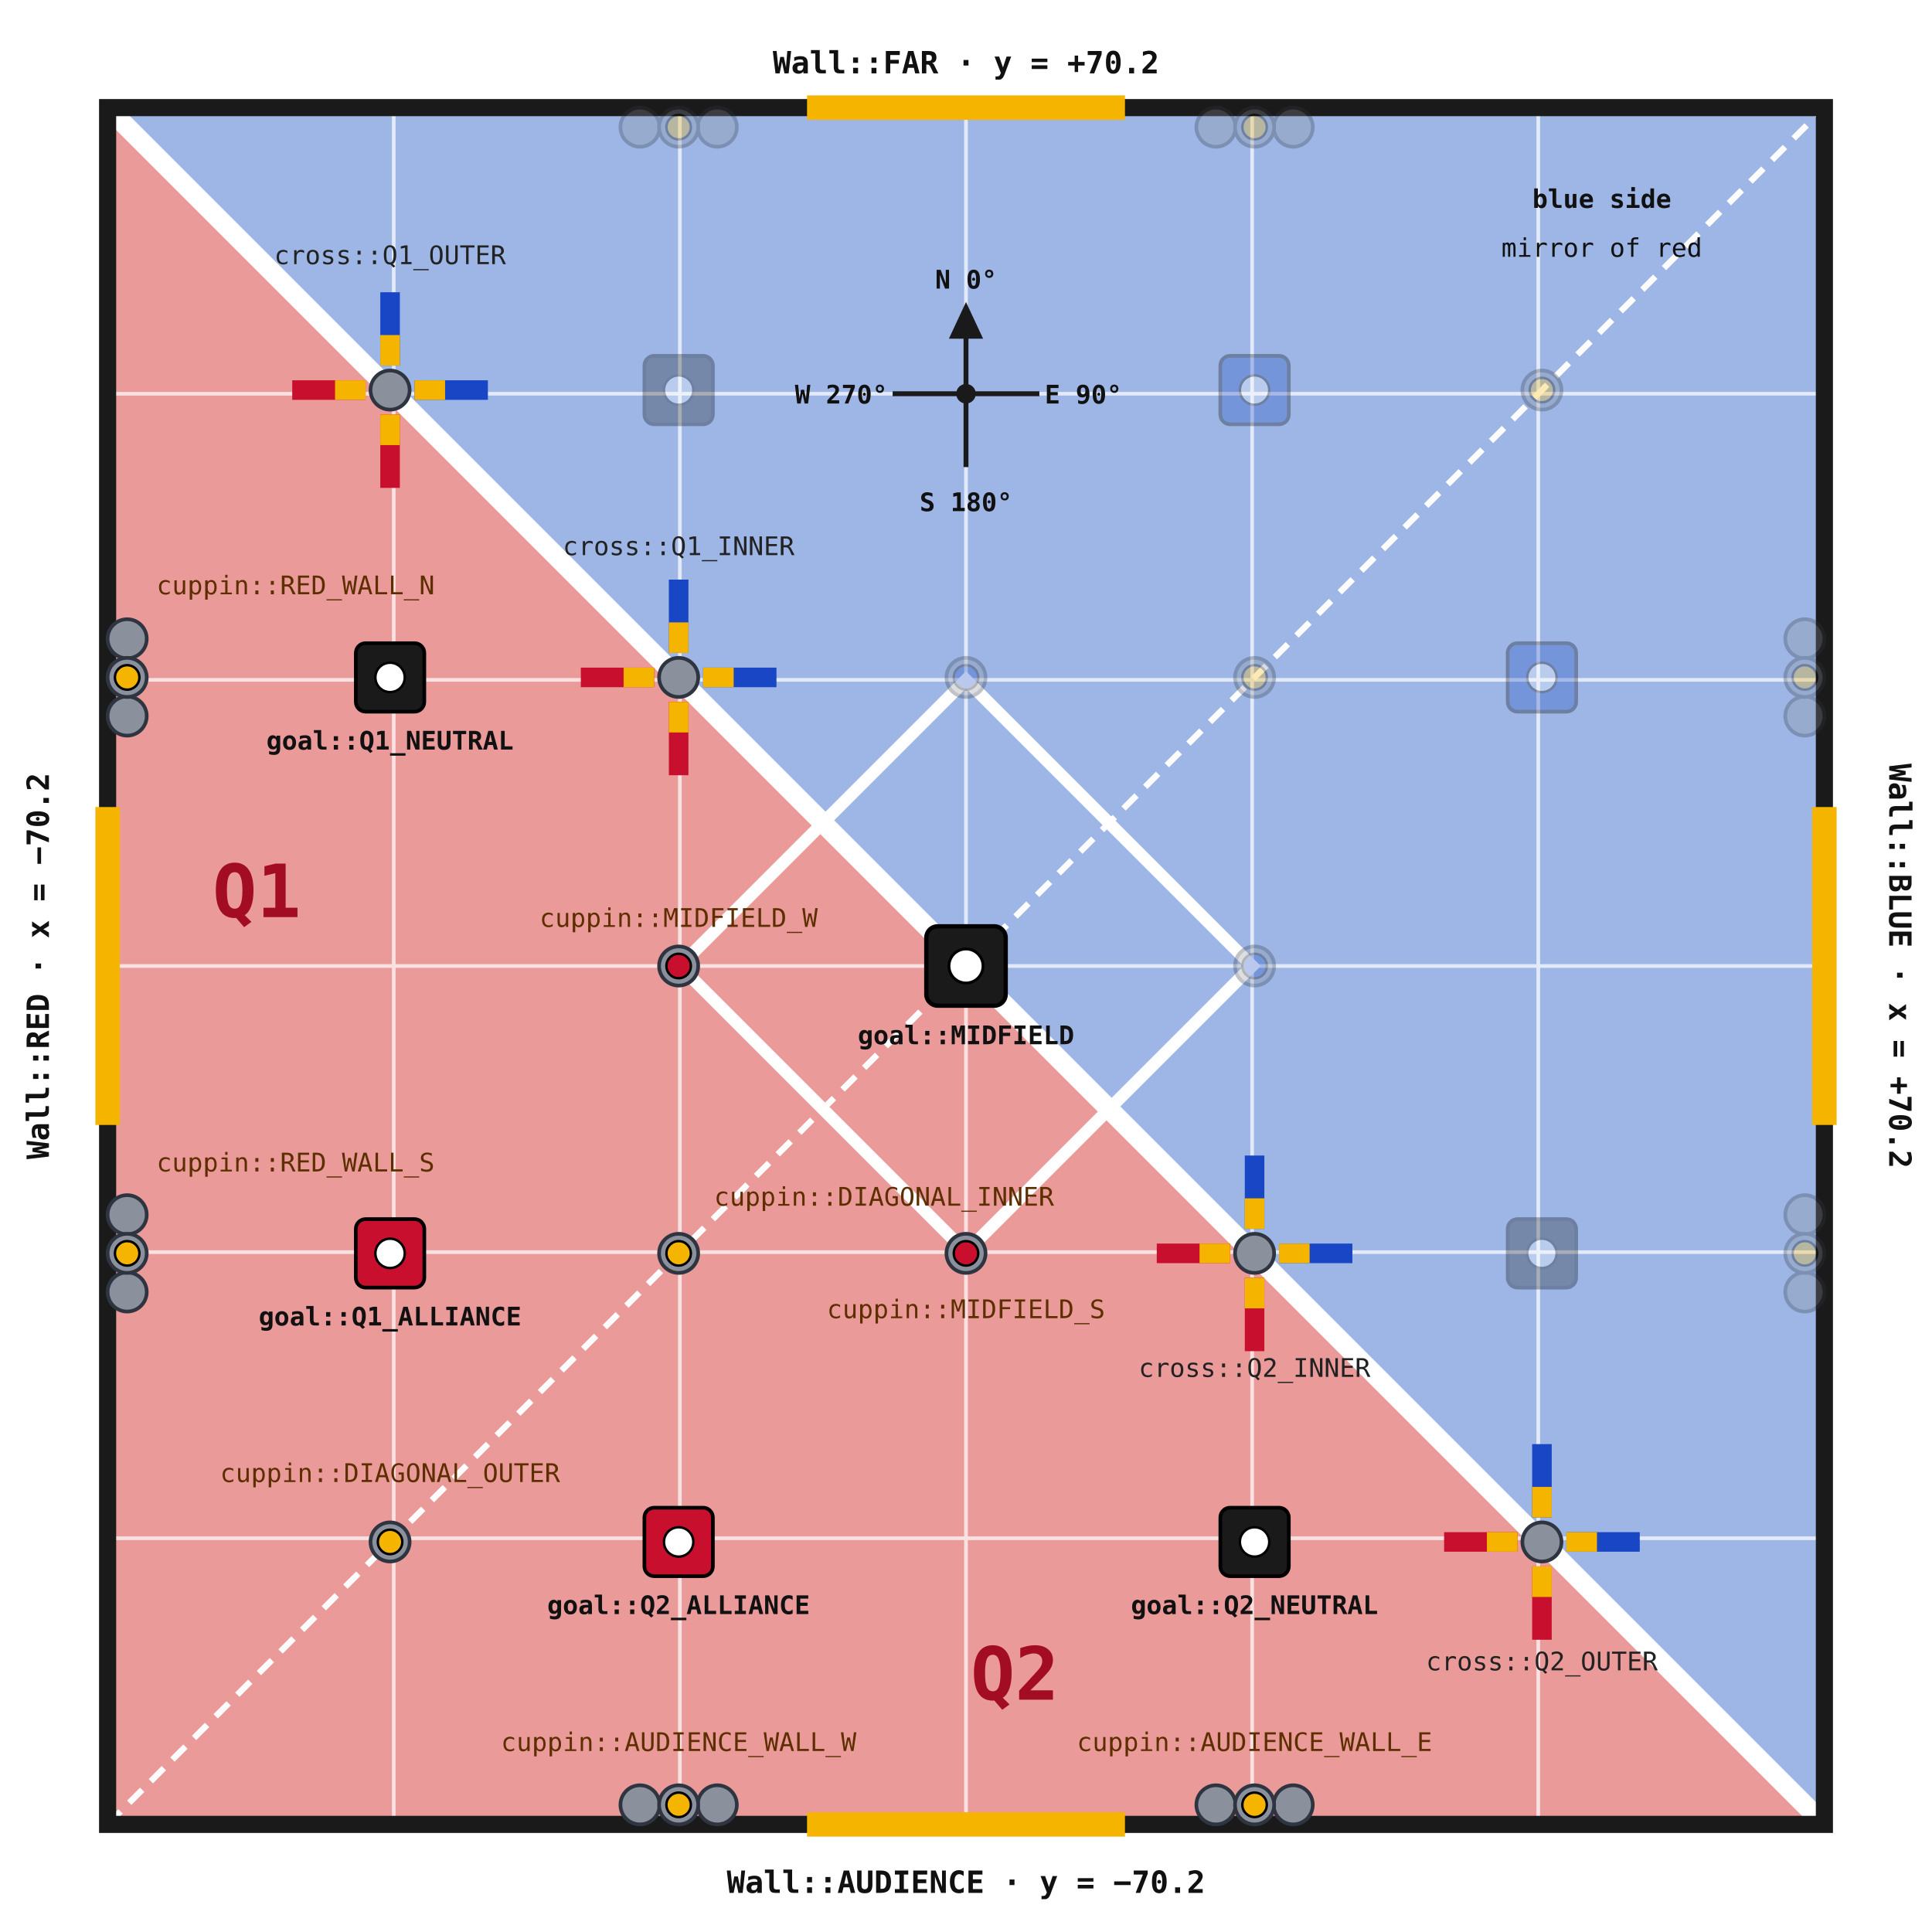
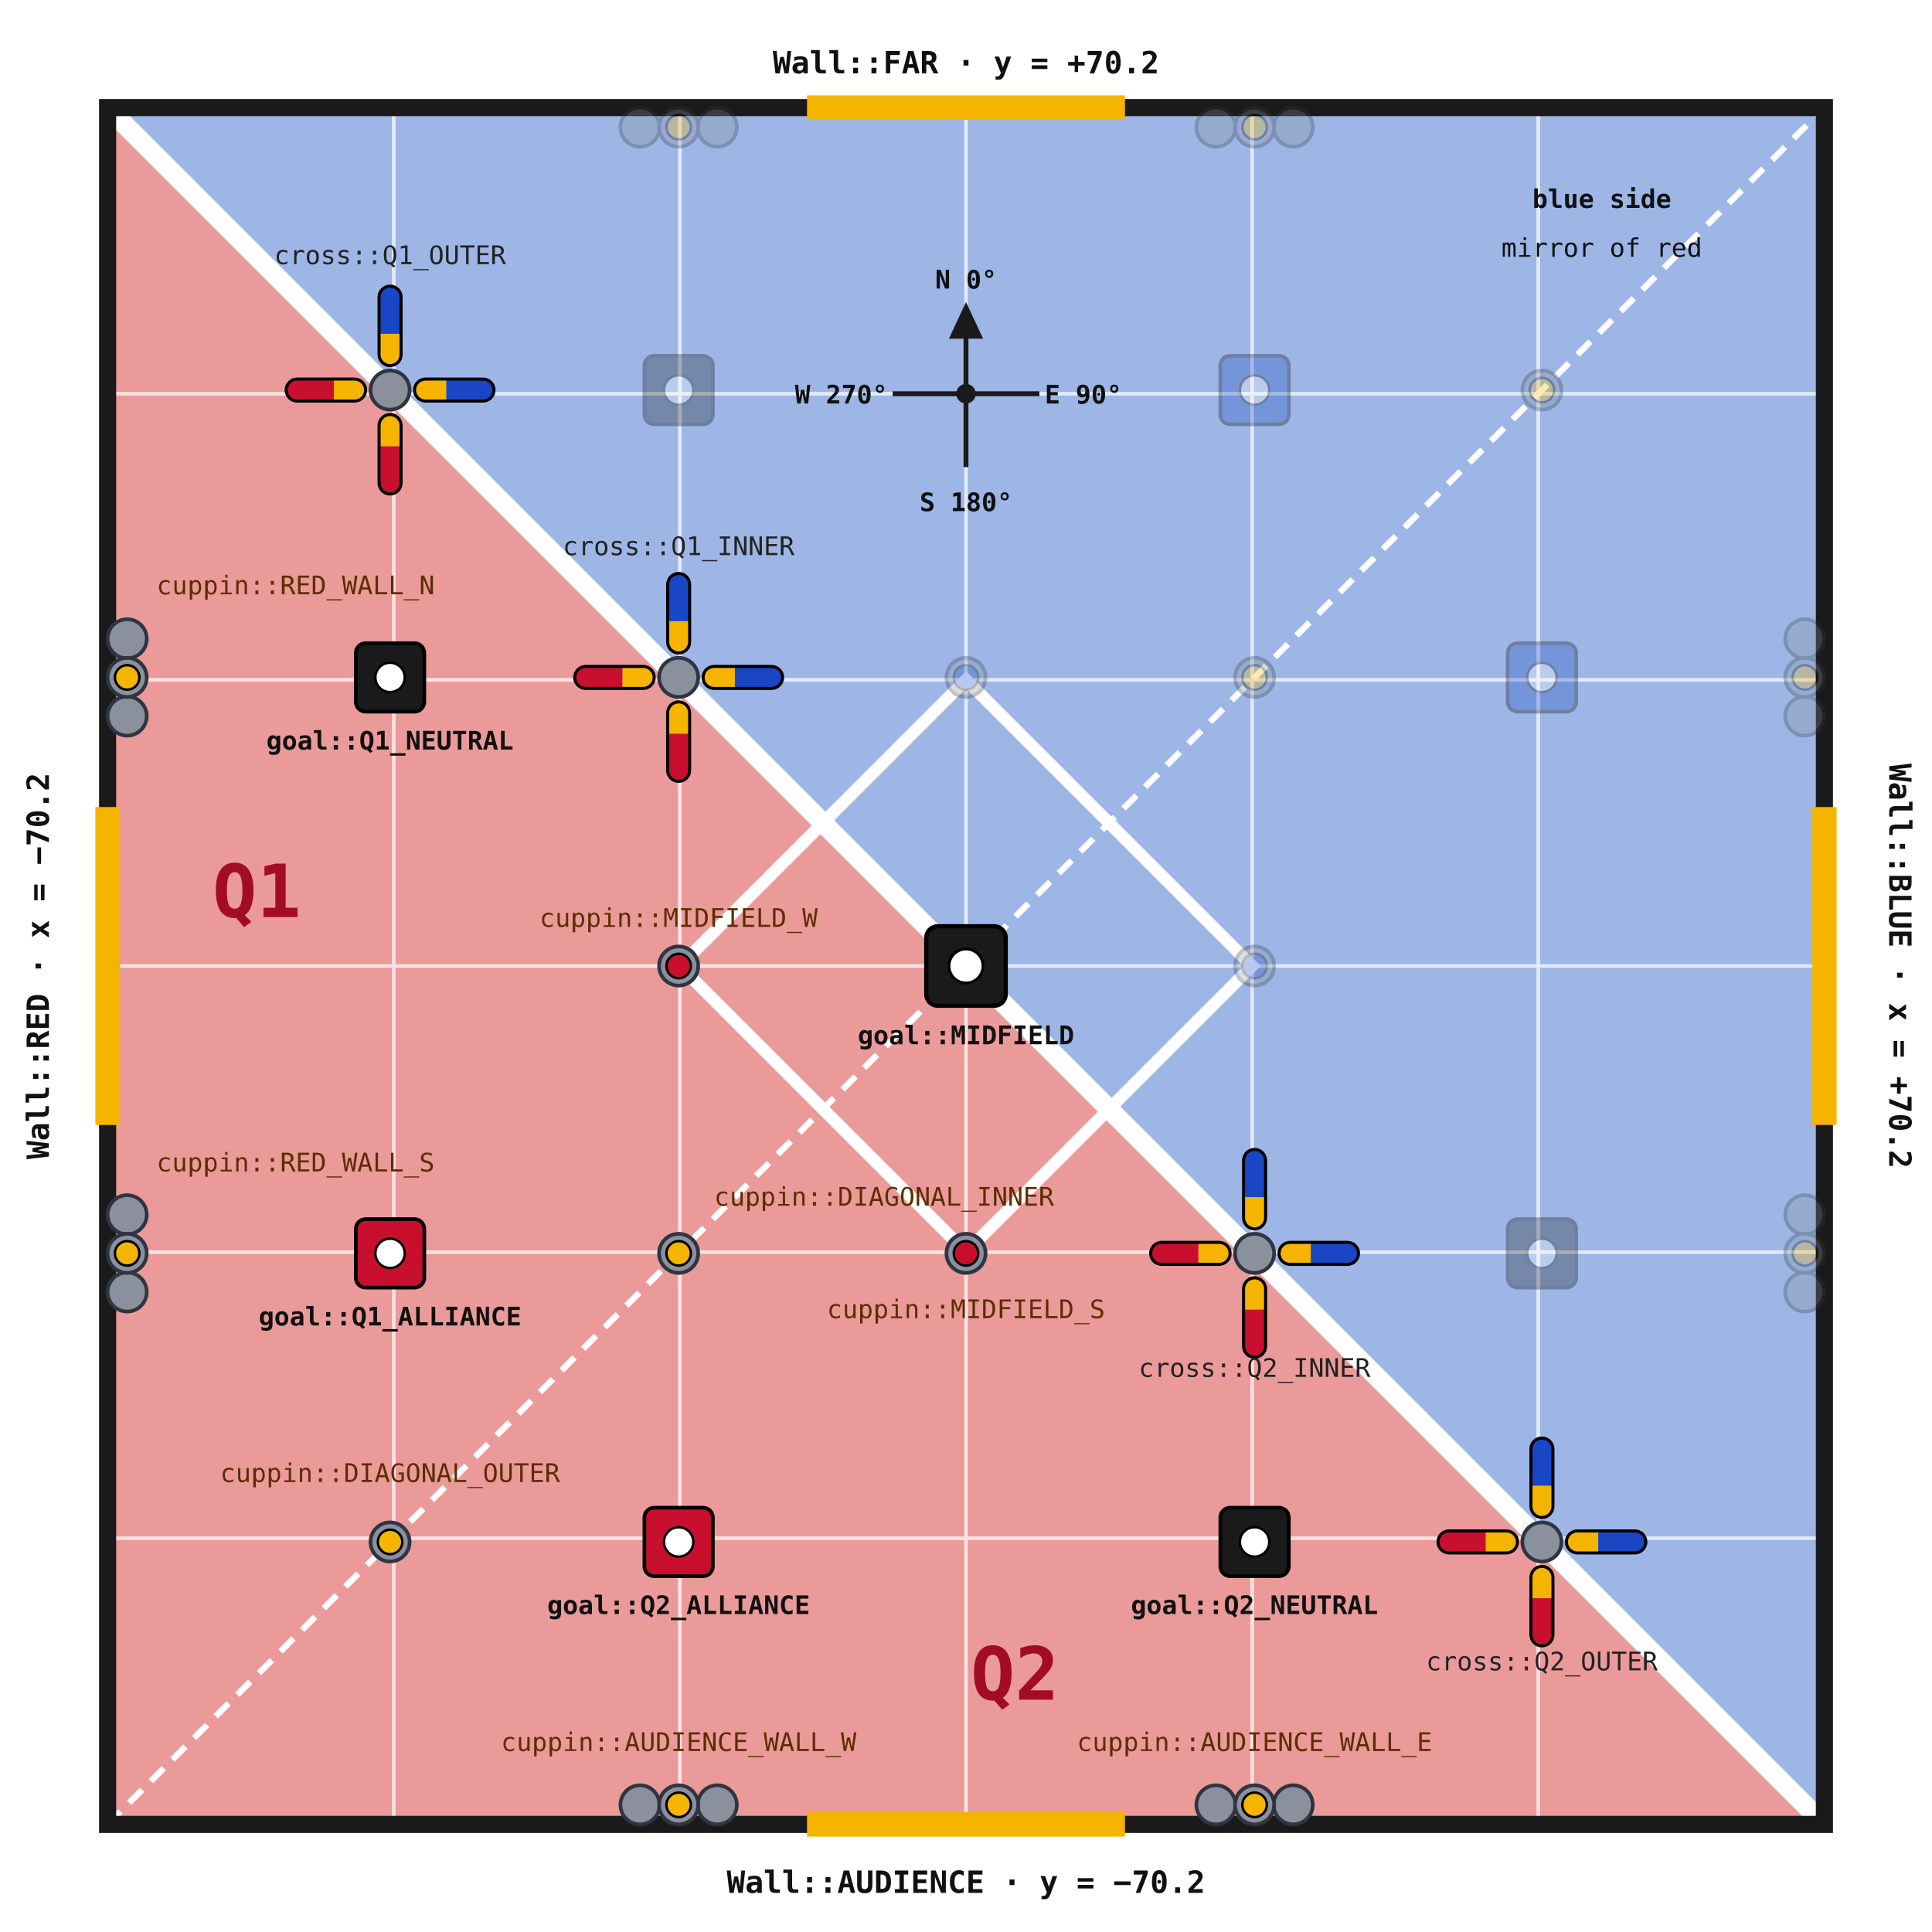
<svg xmlns="http://www.w3.org/2000/svg" xmlns:xlink="http://www.w3.org/1999/xlink" viewBox="-79 -79 158 158" width="790" height="790">
  <style>
  text { font-family: ui-monospace, "SF Mono", Menlo, Consolas, monospace; font-size: 2.1px; fill: #111; }
  .goal   { font-weight: bold; }
  .cuppin { fill: #5c2e00; }
  .cross  { fill: #222; }
  .wall   { font-size: 2.5px; font-weight: bold; }
  .quad   { font-size: 6px; font-weight: bold; fill: #a30d24; }
  .grid   { stroke: #fff; stroke-width: 0.3; stroke-opacity: 0.7; }
</style>
  <defs>
    <g id="goal">
      <rect x="-2.8" y="-2.8" width="5.6" height="5.6" rx="0.8" stroke="#000" stroke-width="0.3" />
      <circle r="1.2" fill="#fff" stroke="#000" stroke-width="0.2" />
    </g>
    <circle id="cup" r="1.6" fill="#8a919c" stroke="#2f3540" stroke-width="0.3" />
    <g id="cuppin">
      <use xlink:href="#cup" />
      <circle r="1.0" stroke="#000" stroke-width="0.2" />
    </g>
-     <g id="cross" stroke-width="1.6">
-       <path d="M2 0H8M0 -2V-8" stroke="#1846c4" />
-       <path d="M-2 0H-8M0 2V8" stroke="#c8102e" />
-       <path d="M2 0H4.5M-2 0H-4.5M0 2V4.5M0 -2V-4.5" stroke="#f5b400" />
+     <g id="pin">
+       <path d="M4.6 -0.9H2.9A0.9 0.9 0 0 0 2.9 0.9H4.6Z" fill="#f5b400" />
+       <path d="M4.6 -0.9H7.6A0.9 0.9 0 0 1 7.6 0.9H4.6Z" />
+       <path d="M2.9 -0.9H7.6A0.9 0.9 0 0 1 7.6 0.9H2.9A0.9 0.9 0 0 1 2.9 -0.9Z" fill="none" stroke="#000" stroke-width="0.25" />
+     </g>
+     <g id="cross">
+       <use xlink:href="#pin" fill="#1846c4" />
+       <use xlink:href="#pin" fill="#1846c4" transform="rotate(-90)" />
+       <use xlink:href="#pin" fill="#c8102e" transform="rotate(180)" />
+       <use xlink:href="#pin" fill="#c8102e" transform="rotate(90)" />
      <use xlink:href="#cup" />
    </g>
  </defs>
  <rect x="-79" y="-79" width="158" height="158" fill="#fff" />
  <polygon points="-70.2,70.2 70.2,70.2 -70.2,-70.2" fill="#eb9a9a" />
  <polygon points="70.2,-70.2 70.2,70.2 -70.2,-70.2" fill="#9db6e6" />
  <path class="grid" d="M-46.8 -70.2V70.2M-23.4 -70.2V70.2M0 -70.2V70.2M23.4 -70.2V70.2M46.8 -70.2V70.2M-70.2 -46.8H70.2M-70.2 -23.4H70.2M-70.2 0H70.2M-70.2 23.4H70.2M-70.2 46.8H70.2" />
  <line x1="-70.2" y1="-70.2" x2="70.2" y2="70.2" stroke="#fff" stroke-width="1.6" />
  <line x1="-70.2" y1="70.2" x2="70.2" y2="-70.2" stroke="#fff" stroke-width="0.5" stroke-dasharray="1.5 1" />
  <polygon points="-23.4,0 0,-23.4 23.4,0 0,23.4" fill="none" stroke="#fff" stroke-width="1" />
  <rect x="-70.2" y="-70.2" width="140.4" height="140.4" fill="none" stroke="#1a1a1a" stroke-width="1.4" />
  <path d="M-70.2 -13V13M70.2 -13V13M-13 70.2H13M-13 -70.2H13" stroke="#f5b400" stroke-width="2" />
  <g opacity="0.3">
    <use xlink:href="#goal" x="47.1" y="-23.6" fill="#1846c4" />
    <use xlink:href="#goal" x="23.6" y="-47.1" fill="#1846c4" />
    <use xlink:href="#goal" x="47.1" y="23.5" fill="#1a1a1a" />
    <use xlink:href="#goal" x="-23.5" y="-47.1" fill="#1a1a1a" />
    <use xlink:href="#cup" x="68.6" y="-20.44" />
    <use xlink:href="#cup" x="68.6" y="-26.76" />
    <use xlink:href="#cuppin" x="68.6" y="-23.6" fill="#f5b400" />
    <use xlink:href="#cup" x="68.6" y="26.66" />
    <use xlink:href="#cup" x="68.6" y="20.34" />
    <use xlink:href="#cuppin" x="68.6" y="23.5" fill="#f5b400" />
    <use xlink:href="#cup" x="20.44" y="-68.6" />
    <use xlink:href="#cup" x="26.76" y="-68.6" />
    <use xlink:href="#cuppin" x="23.6" y="-68.6" fill="#f5b400" />
    <use xlink:href="#cup" x="-26.66" y="-68.6" />
    <use xlink:href="#cup" x="-20.34" y="-68.6" />
    <use xlink:href="#cuppin" x="-23.5" y="-68.6" fill="#f5b400" />
    <use xlink:href="#cuppin" x="23.6" y="-23.6" fill="#f5b400" />
    <use xlink:href="#cuppin" x="47.1" y="-47.1" fill="#f5b400" />
    <use xlink:href="#cuppin" x="23.6" y="0" fill="#1846c4" />
    <use xlink:href="#cuppin" x="0" y="-23.6" fill="#1846c4" />
  </g>
  <use xlink:href="#goal" x="-47.1" y="23.5" fill="#c8102e" />
  <use xlink:href="#goal" x="-23.5" y="47.1" fill="#c8102e" />
  <use xlink:href="#goal" x="-47.1" y="-23.6" fill="#1a1a1a" />
  <use xlink:href="#goal" x="23.6" y="47.1" fill="#1a1a1a" />
  <use xlink:href="#goal" transform="scale(1.16)" fill="#1a1a1a" />
  <use xlink:href="#cup" x="-68.6" y="26.66" />
  <use xlink:href="#cup" x="-68.6" y="20.34" />
  <use xlink:href="#cuppin" x="-68.6" y="23.5" fill="#f5b400" />
  <use xlink:href="#cup" x="-68.6" y="-20.44" />
  <use xlink:href="#cup" x="-68.6" y="-26.76" />
  <use xlink:href="#cuppin" x="-68.6" y="-23.6" fill="#f5b400" />
  <use xlink:href="#cup" x="-26.66" y="68.6" />
  <use xlink:href="#cup" x="-20.34" y="68.6" />
  <use xlink:href="#cuppin" x="-23.5" y="68.6" fill="#f5b400" />
  <use xlink:href="#cup" x="20.44" y="68.6" />
  <use xlink:href="#cup" x="26.76" y="68.6" />
  <use xlink:href="#cuppin" x="23.6" y="68.6" fill="#f5b400" />
  <use xlink:href="#cuppin" x="-23.5" y="23.5" fill="#f5b400" />
  <use xlink:href="#cuppin" x="-47.1" y="47.1" fill="#f5b400" />
  <use xlink:href="#cuppin" x="-23.5" y="0" fill="#c8102e" />
  <use xlink:href="#cuppin" x="0" y="23.5" fill="#c8102e" />
  <use xlink:href="#cross" x="-23.5" y="-23.6" />
  <use xlink:href="#cross" x="-47.1" y="-47.1" />
  <use xlink:href="#cross" x="23.6" y="23.5" />
  <use xlink:href="#cross" x="47.1" y="47.1" />
  <g text-anchor="middle">
    <text class="goal" x="-47.1" y="29.4">goal::Q1_ALLIANCE</text>
    <text class="goal" x="-47.1" y="-17.7">goal::Q1_NEUTRAL</text>
    <text class="goal" x="-23.5" y="53">goal::Q2_ALLIANCE</text>
    <text class="goal" x="23.6" y="53">goal::Q2_NEUTRAL</text>
    <text class="goal" x="0" y="6.4">goal::MIDFIELD</text>
    <text class="cuppin" x="-23.5" y="64.2">cuppin::AUDIENCE_WALL_W</text>
    <text class="cuppin" x="23.6" y="64.2">cuppin::AUDIENCE_WALL_E</text>
    <text class="cuppin" x="-47.1" y="42.2">cuppin::DIAGONAL_OUTER</text>
    <text class="cuppin" x="-23.5" y="-3.2">cuppin::MIDFIELD_W</text>
    <text class="cuppin" x="0" y="28.8">cuppin::MIDFIELD_S</text>
    <text class="cross" x="-23.5" y="-33.6">cross::Q1_INNER</text>
    <text class="cross" x="-47.1" y="-57.4">cross::Q1_OUTER</text>
    <text class="cross" x="23.6" y="33.6">cross::Q2_INNER</text>
    <text class="cross" x="47.1" y="57.6">cross::Q2_OUTER</text>
  </g>
  <text class="cuppin" x="-66.2" y="16.8">cuppin::RED_WALL_S</text>
  <text class="cuppin" x="-66.2" y="-30.4">cuppin::RED_WALL_N</text>
  <text class="cuppin" x="-20.6" y="19.6">cuppin::DIAGONAL_INNER</text>
  <text class="quad" x="-58" y="-4" text-anchor="middle">Q1</text>
  <text class="quad" x="4" y="60" text-anchor="middle">Q2</text>
  <text x="52" y="-62" text-anchor="middle" font-size="3" font-weight="bold" fill="#0f2f8a">blue side</text>
  <text x="52" y="-58" text-anchor="middle" fill="#0f2f8a">mirror of red</text>
  <g transform="translate(0 -46.8)" text-anchor="middle" font-size="2.2" font-weight="bold">
    <path d="M0 -6V6M-6 0H6" stroke="#1a1a1a" stroke-width="0.4" />
    <path d="M0 -7.5L-1.4 -4.5H1.4Z" fill="#1a1a1a" />
    <circle r="0.8" fill="#1a1a1a" />
    <text y="-8.6">N 0°</text>
    <text x="9.6" y="0.8">E 90°</text>
    <text y="9.6">S 180°</text>
    <text x="-10.2" y="0.8">W 270°</text>
  </g>
  <text class="wall" x="-75" y="0" text-anchor="middle" fill="#c8102e" transform="rotate(-90 -75 0)">Wall::RED · x = −70.2</text>
  <text class="wall" x="75.5" y="0" text-anchor="middle" fill="#1846c4" transform="rotate(90 75.5 0)">Wall::BLUE · x = +70.2</text>
  <text class="wall" x="0" y="-73" text-anchor="middle">Wall::FAR · y = +70.2</text>
  <text class="wall" x="0" y="75.8" text-anchor="middle">Wall::AUDIENCE · y = −70.2</text>
</svg>
